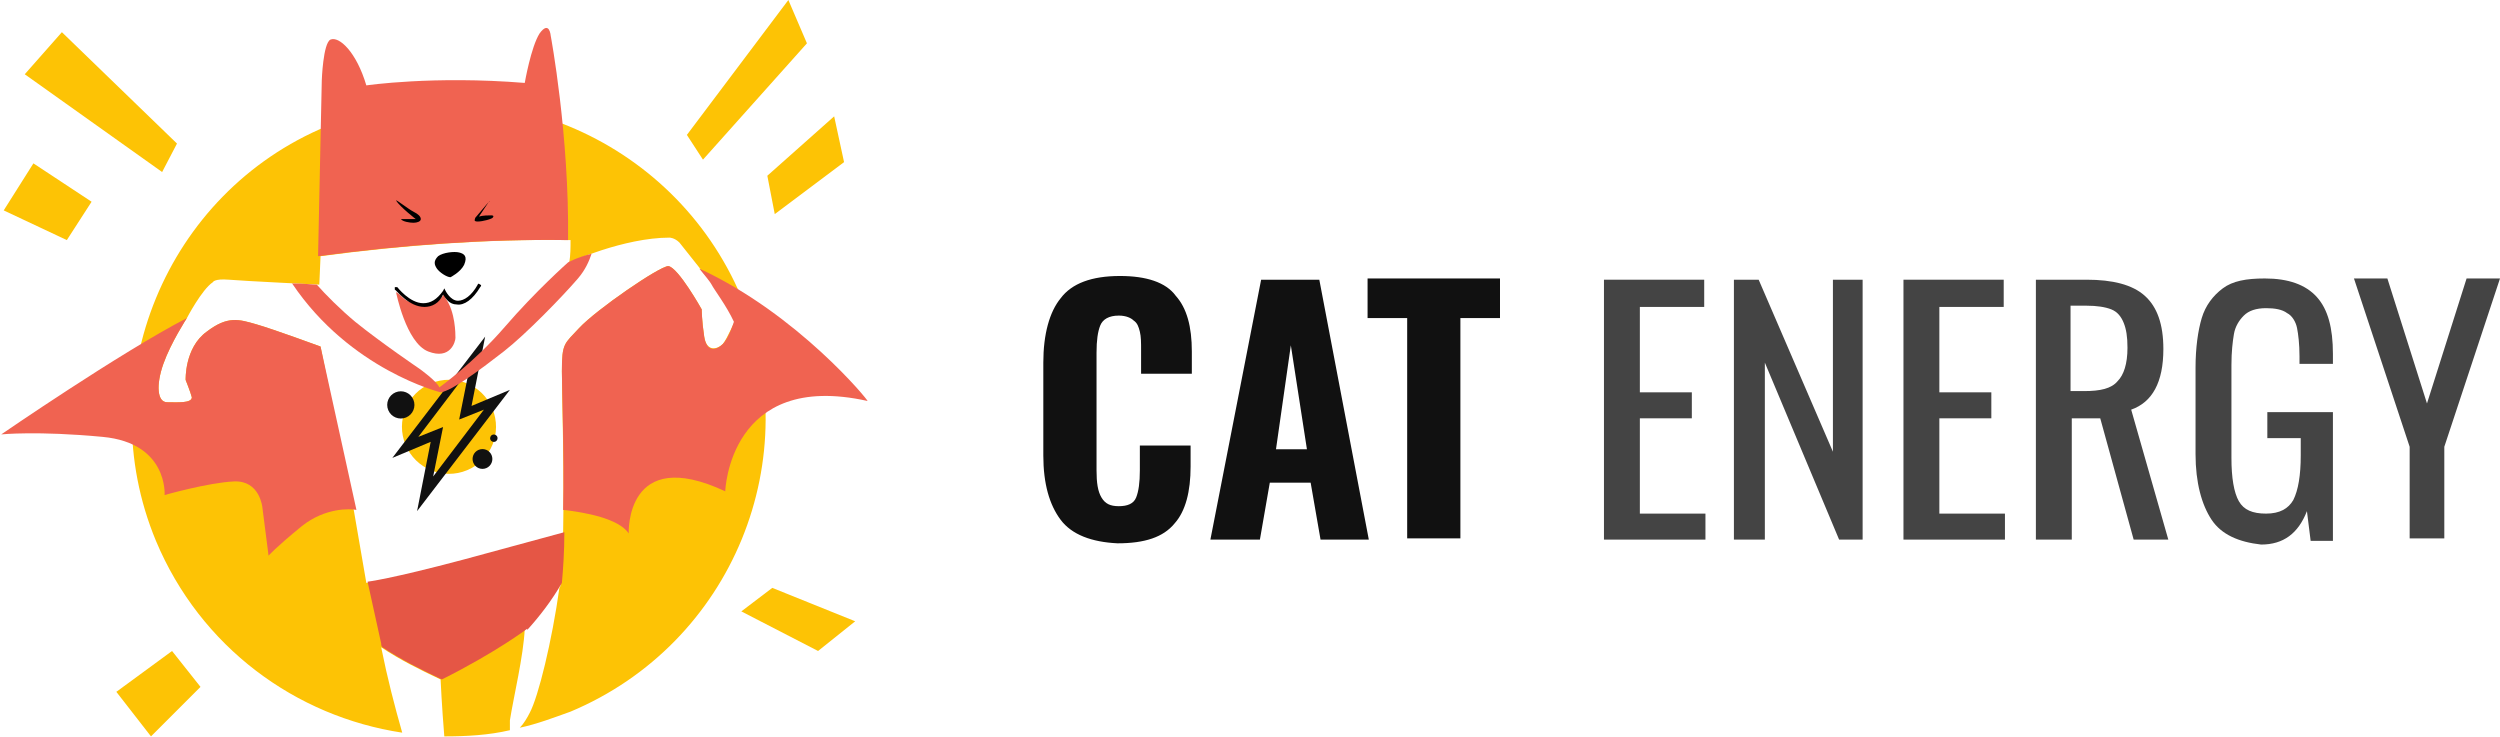
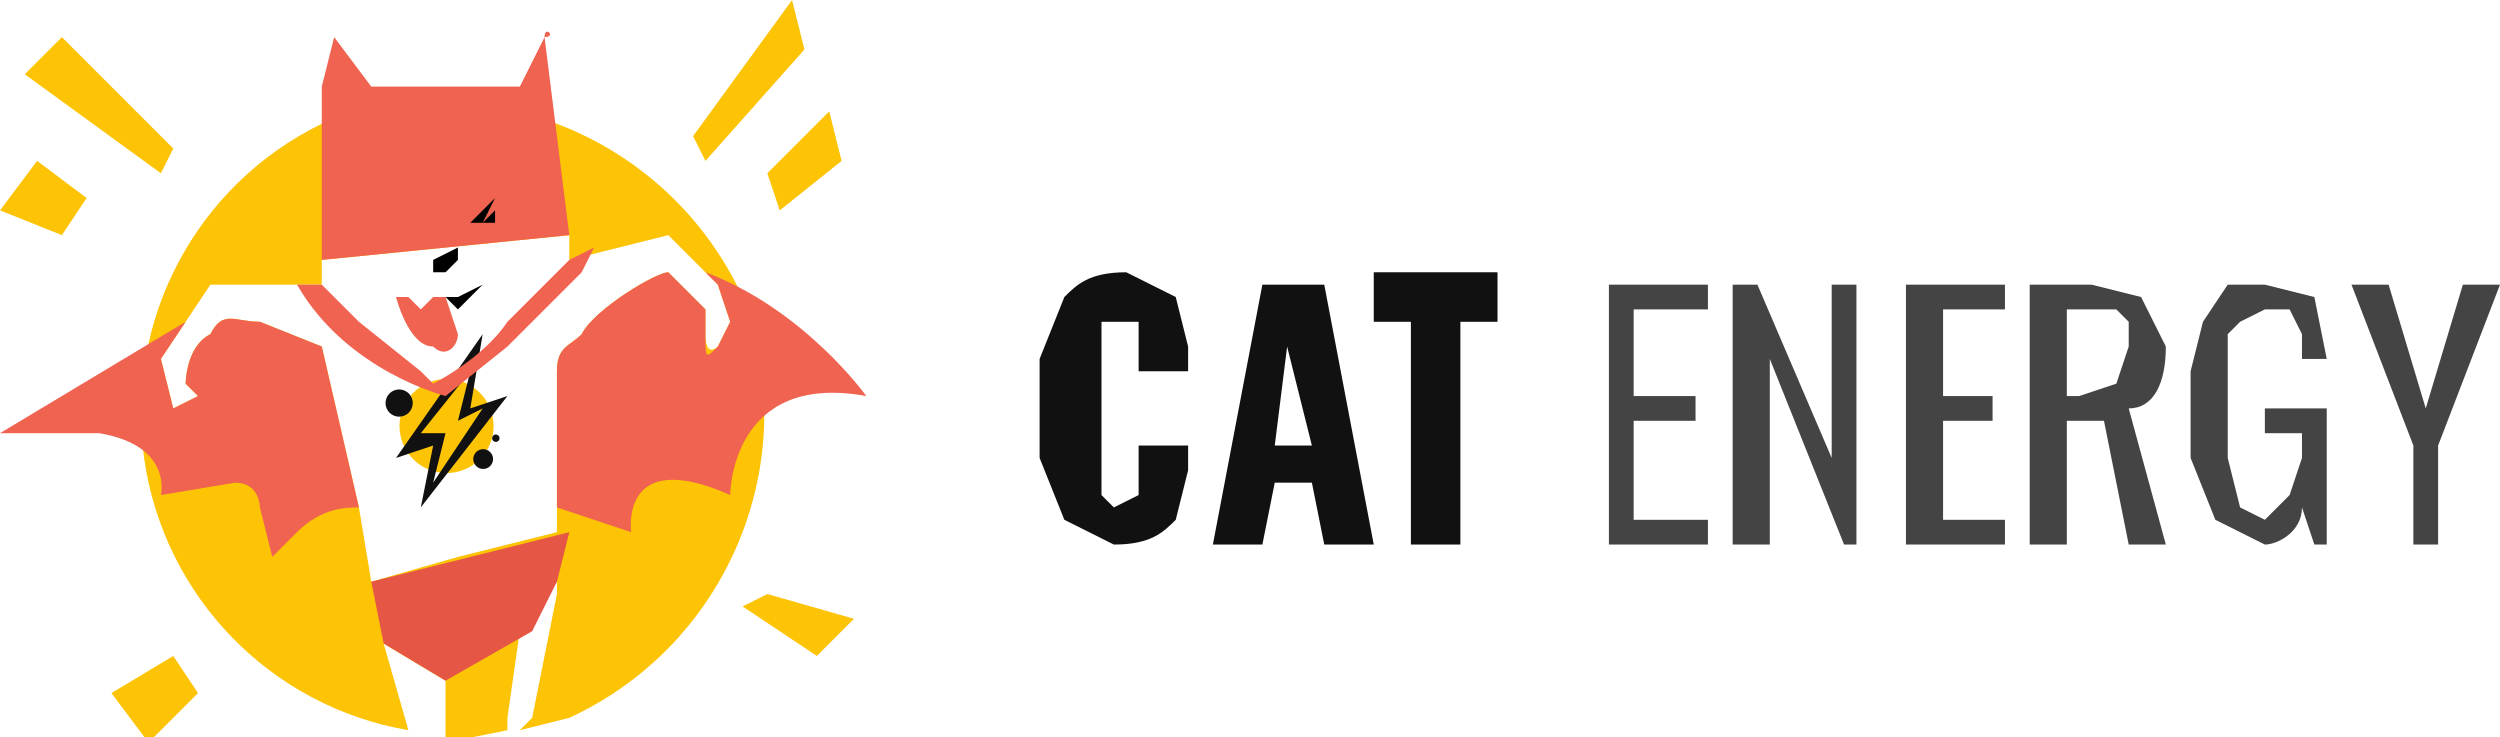
- <svg xmlns="http://www.w3.org/2000/svg" version="1.1" id="Layer_1" x="0px" y="0px" viewBox="0 0 202 59.5" style="enable-background:new 0 0 202 59.5;" xml:space="preserve">
-   <style type="text/css">
-     .st0 {
-       fill: #FDC305;
-     }
-     .st1 {
-       fill: #F06351;
-     }
-     .st2 {
-       fill: #E55645;
-     }
-     .st3 {
-       fill: #111111;
-     }
-     .st4 {
-       fill: #444444;
-     }
-   </style>
-   <path class="st0" d="M59.9,24c-5.5-13-20.5-19.2-33.5-13.8S7.2,30.7,12.6,43.7c3.6,8.6,11.3,14.2,19.9,15.5   c-0.6-2.1-1.2-4.4-1.7-6.9c1.5,1,3.1,1.8,4.8,2.6c0,0,0,0,0,0c0,0,0.1,2.2,0.3,4.6c1.8,0,3.6-0.1,5.3-0.5c0-0.2,0-0.4,0-0.8   c0.3-1.9,1.1-5.2,1.2-7.4c1.1-1.1,2.1-2.3,2.9-3.7c0,0,0,0,0,0c0,0.1,0,0.3-0.1,0.4c-0.6,4.3-1.7,8.8-2.4,10.1   c-0.2,0.4-0.5,0.9-0.8,1.2c1.4-0.3,2.7-0.8,4.1-1.3C59.2,52,65.3,37,59.9,24z M58.4,27.8c-0.4,0.4-1.3,0.7-1.5-0.6S56.7,25,56.7,25   s-1.9-3.4-2.7-3.5c-0.7,0-5.8,3.5-7.2,5c-1.2,1.3-1.4,1.2-1.4,3.5c0,1.7,0.2,8.2,0.1,13.1v0v0c0,0-2.2,0.6-8.1,2.2   c-6,1.6-7.8,1.8-7.8,1.8l-1-5.8c0,0,0,0,0,0c0,0,0,0,0,0c0,0,0,0,0,0c0,0,0,0,0,0c0,0,0,0,0,0c0,0,0,0,0,0L25.9,28   c0,0-3.8-1.4-5.2-1.8c-1.4-0.4-2.3-0.7-4,0.6c-1.8,1.3-1.7,3.9-1.7,3.9s0.4,1,0.5,1.4c0,0.5-1.2,0.4-2,0.4s-0.9-1.4-0.3-3.1   c0.6-1.7,1.9-3.7,1.9-3.7s1.2-2.3,2.1-2.9c0,0,0.1-0.3,1.3-0.2c1.1,0.1,7.3,0.4,7.3,0.4l0.1-2.3c6.7-0.9,13.5-1.4,20.2-1.3   c0,0.6,0,1.2-0.1,1.8c0,0,4.4-2,8.1-2c0,0,0.4,0,0.8,0.4c0.3,0.4,2.4,3,2.7,3.4c0.2,0.4,1.2,1.7,1.8,3C59.3,26,58.8,27.3,58.4,27.8z   " />
-   <path class="st1" d="M56.5,21.7c0.5,0.6,0.9,1.1,1,1.3c0.2,0.4,1.2,1.7,1.8,3c0,0-0.4,1.3-0.9,1.8s-1.3,0.7-1.5-0.6S56.7,25,56.7,25   s-1.9-3.4-2.7-3.5c-0.7,0-5.8,3.5-7.2,5c-1.2,1.3-1.4,1.2-1.4,3.5c0,1.5,0.2,6.6,0.1,11.2c1.8,0.2,4.5,0.7,5.3,1.9   c0,0-0.3-7.2,7.8-3.4c0,0,0.3-9.8,11.5-7.3C70.2,32.4,64.5,25.4,56.5,21.7z" />
-   <path class="st1" d="M45.9,19.4c0.1-8.5-1.4-16.5-1.4-16.5s-0.1-1.3-0.9-0.2c-0.7,1.1-1.2,4-1.2,4C35,6.1,29.6,6.9,29.6,6.9   c-0.8-2.7-2.2-4-2.9-3.7C26.1,3.5,26,6.5,26,6.5l-0.3,14.2C32.4,19.8,39.2,19.3,45.9,19.4z" />
-   <path class="st2" d="M45.4,47.1c0.1-1.1,0.2-2.5,0.2-4.1c0,0-2.2,0.6-8.1,2.2c-6,1.6-7.8,1.8-7.8,1.8l1.1,5c0,0.1,0,0.2,0.1,0.3   c1.5,1,3.1,1.8,4.8,2.6c4.4-2.2,6.9-4.1,6.9-4.1c0,0,0,0,0,0.1C43.6,49.8,44.6,48.5,45.4,47.1z" />
-   <path d="M32,16.2c0-0.1,1,0.7,1.4,0.9c0.4,0.2,0.6,0.4,0.6,0.6c0,0.2-0.3,0.3-0.6,0.3s-0.9-0.1-1-0.3c0,0,0.6,0,0.9,0h0.3   C33.7,17.8,32.3,16.7,32,16.2z" />
-   <path d="M39.5,16.3c0,0-1.1,1.3-1.1,1.3c0,0.1-0.2,0.3,0.2,0.3c0.4,0,1.1-0.2,1.2-0.3c0.1-0.1,0.1-0.2-0.1-0.2c-0.2,0-0.7,0-1,0.1   L39.5,16.3C39.6,16.3,39.6,16.2,39.5,16.3z" />
-   <path d="M36.4,22.4c0,0,0.8-0.4,1.1-1c0.3-0.7,0-0.9-0.4-1s-1.3,0-1.7,0.3c-0.4,0.4-0.3,0.7-0.1,1C35.5,22,36.1,22.4,36.4,22.4z" />
-   <path class="st1" d="M35.9,23.7c0,0-0.2,0.4-0.5,0.6c-0.2,0.2-0.6,0.4-1,0.4c-0.6,0-1.1-0.2-1.5-0.4c-0.2-0.1-0.4-0.3-0.5-0.4   c-0.2-0.2-0.4-0.3-0.4-0.3s0.8,4.1,2.6,4.8c1.8,0.7,2.2-0.8,2.2-1.1c0-0.3,0-2.1-0.8-3.2C36.1,23.6,36,23.8,35.9,23.7z" />
-   <g>
-     <path d="M34.3,24.8C34.3,24.8,34.3,24.8,34.3,24.8c-1.3,0-2.3-1.4-2.4-1.4c0-0.1,0-0.2,0-0.2c0.1,0,0.2,0,0.2,0c0,0,1,1.3,2.1,1.3     c0,0,0,0,0,0c0.6,0,1.1-0.3,1.6-1l0.1-0.2l0.1,0.2c0,0,0.4,0.8,1,0.8c0.5,0,1.1-0.4,1.6-1.3c0-0.1,0.1-0.1,0.2,0     c0.1,0,0.1,0.1,0,0.2c-0.6,1-1.3,1.5-1.9,1.4c-0.6,0-0.9-0.5-1.1-0.8C35.5,24.5,34.9,24.8,34.3,24.8z" />
-   </g>
-   <ellipse transform="matrix(0.9227 -0.3855 0.3855 0.9227 -10.5155 16.6462)" class="st0" cx="36.3" cy="34.5" rx="3.8" ry="3.8" />
-   <path class="st3" d="M41.2,31.5l-3.1,1.3l1.1-5.6l-7.5,9.8l3.1-1.3l-1.1,5.6L41.2,31.5z M33.8,35.3l4.1-5.4l-0.8,4l2-0.8L35,38.5   l0.8-4L33.8,35.3z" />
-   <ellipse transform="matrix(0.9227 -0.3855 0.3855 0.9227 -10.1149 15.0347)" class="st3" cx="32.4" cy="32.7" rx="1.1" ry="1.1" />
-   <ellipse transform="matrix(0.9227 -0.3855 0.3855 0.9227 -11.304 17.8881)" class="st3" cx="39" cy="37.1" rx="0.8" ry="0.8" />
-   <ellipse transform="matrix(0.9227 -0.3855 0.3855 0.9227 -10.5603 18.1253)" class="st3" cx="39.9" cy="35.4" rx="0.3" ry="0.3" />
-   <path class="st1" d="M45.9,21.2c0,0-2.6,2.3-5.1,5.2s-5.3,4.9-5.3,4.9c-0.2-0.5-1.6-1.5-1.6-1.5s-3.1-2.1-5.2-3.8   c-1.2-1-2.4-2.2-3.1-3c-0.3,0-1.1-0.1-2-0.1c4.7,7,12,8.8,12,8.8c0.9-0.1,3.3-1.9,5.1-3.3c1.8-1.4,4.8-4.5,6-5.9   c0.6-0.7,0.9-1.4,1.1-2C46.6,20.8,45.9,21.2,45.9,21.2z" />
-   <polygon class="st0" points="65.2,3.5 56.8,12.9 55.5,10.9 63.7,0 " />
-   <polygon class="st0" points="62.6,17.3 68.2,13.1 67.4,9.4 62,14.2 " />
-   <polygon class="st0" points="59.9,49.4 66.1,52.6 69.1,50.2 62.4,47.5 " />
-   <polygon class="st0" points="2,6 5,2.6 14.3,11.6 13.1,13.9 " />
-   <polygon class="st0" points="7.4,16.3 2.7,13.2 0.3,17 5.4,19.4 " />
-   <polygon class="st0" points="13.9,52.6 9.4,55.9 12.2,59.5 16.2,55.5 " />
-   <path class="st1" d="M25.9,28c0,0-3.8-1.4-5.2-1.8c-1.4-0.4-2.3-0.7-4,0.6c-1.8,1.3-1.7,3.9-1.7,3.9s0.4,1,0.5,1.4   c0,0.5-1.2,0.4-2,0.4s-0.9-1.4-0.3-3.1c0.6-1.7,1.9-3.7,1.9-3.7c-5.4,2.8-15,9.4-15,9.4s2.9-0.3,8.2,0.2c5.3,0.5,5,4.7,5,4.7   s3.5-1,5.6-1.1c2.1-0.1,2.3,2.1,2.3,2.1l0.5,3.9c0,0,0.5-0.6,2.7-2.4c1.9-1.5,3.9-1.4,4.4-1.3c0,0,0,0,0,0L25.9,28z" />
-   <g>
-     <path class="st3" d="M85.7,42c-0.9-1.2-1.4-2.9-1.4-5.2v-7.5c0-2.3,0.5-4.1,1.4-5.2c0.9-1.2,2.5-1.8,4.8-1.8c2.1,0,3.7,0.5,4.5,1.6     c0.9,1,1.3,2.5,1.3,4.5v1.8h-4.1v-1.9c0-0.6,0-1.1-0.1-1.5c-0.1-0.4-0.2-0.7-0.5-0.9c-0.2-0.2-0.6-0.4-1.2-0.4     c-0.8,0-1.3,0.3-1.5,0.8c-0.2,0.5-0.3,1.2-0.3,2.2v9.5c0,1,0.1,1.7,0.4,2.2c0.3,0.5,0.7,0.7,1.4,0.7c0.7,0,1.2-0.2,1.4-0.7     c0.2-0.5,0.3-1.2,0.3-2.2v-2h4.1v1.7c0,2-0.4,3.6-1.3,4.6c-0.9,1.1-2.4,1.6-4.6,1.6C88.2,43.8,86.6,43.2,85.7,42z" />
-     <path class="st3" d="M101.9,22.6h4.7l4,21h-3.9l-0.8-4.6h-3.3l-0.8,4.6h-4L101.9,22.6z M105.6,36.3l-1.3-8.4l-1.2,8.4H105.6z" />
-     <path class="st3" d="M113.7,25.7h-3.2v-3.2h10.7v3.2H118v17.8h-4.3V25.7z" />
-     <path class="st4" d="M129.6,22.6h8.1v2.2h-5.2v6.9h4.2v2.1h-4.2v7.7h5.3v2.1h-8.2V22.6z" />
-     <path class="st4" d="M140.1,22.6h2l6,13.9V22.6h2.4v21h-1.9l-6-14.3v14.3h-2.5V22.6z" />
-     <path class="st4" d="M153.8,22.6h8.1v2.2h-5.2v6.9h4.2v2.1h-4.2v7.7h5.3v2.1h-8.2V22.6z" />
-     <path class="st4" d="M164.4,22.6h4.2c2.1,0,3.7,0.4,4.7,1.3c1,0.9,1.5,2.3,1.5,4.3c0,2.7-0.9,4.3-2.6,4.9l3,10.5h-2.8l-2.7-9.8     h-2.3v9.8h-2.9V22.6z M168.4,31.6c1.3,0,2.2-0.2,2.7-0.8c0.5-0.5,0.8-1.4,0.8-2.7c0-0.9-0.1-1.5-0.3-2c-0.2-0.5-0.5-0.9-1-1.1     c-0.5-0.2-1.2-0.3-2-0.3h-1.3v6.9H168.4z" />
-     <path class="st4" d="M178.7,42c-0.8-1.2-1.3-3-1.3-5.3v-7c0-1.6,0.2-3,0.5-4c0.3-1,0.9-1.8,1.7-2.4c0.8-0.6,1.9-0.8,3.4-0.8     c1.9,0,3.3,0.5,4.2,1.5c0.9,1,1.3,2.5,1.3,4.6v0.8h-2.7v-0.6c0-1-0.1-1.8-0.2-2.3c-0.1-0.5-0.4-1-0.8-1.2c-0.4-0.3-1-0.4-1.7-0.4     c-0.8,0-1.4,0.2-1.8,0.6c-0.4,0.4-0.7,0.9-0.8,1.5c-0.1,0.6-0.2,1.4-0.2,2.5V37c0,1.6,0.2,2.8,0.6,3.5c0.4,0.7,1.1,1,2.2,1     c1.1,0,1.8-0.4,2.2-1.1c0.4-0.8,0.6-2,0.6-3.6v-1.4h-2.7v-2.1h5.3v10.4h-1.8l-0.3-2.4c-0.7,1.8-1.9,2.7-3.7,2.7     C180.9,43.8,179.5,43.2,178.7,42z" />
-     <path class="st4" d="M194.7,36.1l-4.5-13.6h2.7l3.2,10.1l3.2-10.1h2.7l-4.5,13.6v7.4h-2.8V36.1z" />
-   </g>
+ <svg xmlns="http://www.w3.org/2000/svg" version="1.1" id="Layer_1" x="0" y="0" viewBox="0 0 202 59.5" xml:space="preserve">
+   <style>.st0{fill:#fdc305}.st1{fill:#f06351}.st3{fill:#111}.st4{fill:#444}</style>
+   <path class="st0" d="M60 24C54 11 39 5 26 10a26 26 0 007 49l-2-7 5 3v5l5-1v-1l1-7 3-4v1l-2 10-1 1 4-1c13-6 19-21 14-34zm-2 4s-1 1-1-1v-2l-3-3c-1 0-6 3-7 5-1 1-2 1-2 3v13l-8 2-7 2-1-6-3-13-5-2c-2 0-3-1-4 1-2 1-2 4-2 4l1 1-2 1-1-4 2-3 2-3h9v-2l20-2v2l8-2 1 1 3 3 1 3-1 2z" />
+   <path class="st1" d="M57 22l1 1 1 3-1 2c-1 1-1 1-1-1v-2l-3-3c-1 0-6 3-7 5-1 1-2 1-2 3v11l6 2s-1-7 8-3c0 0 0-10 11-8 0 0-5-7-13-10zM46 19L44 3c1 0 0-1 0 0l-2 4H30l-3-4-1 4v14l20-2z" />
+   <path d="M45 47l1-4-8 2-8 2 1 5 5 3 7-4 2-4z" fill="#e55645" />
+   <path d="M32 16l1 1 1 1h-2 2l-2-2zM40 16l-2 2h2v-1l-1 1 1-2zM36 22l1-1v-1l-2 1v1h1z" />
+   <path class="st1" d="M36 24h-1l-1 1-1-1h-1s1 4 3 4c1 1 2 0 2-1l-1-3z" />
+   <path d="M34 25l-2-2 2 2 2-1v-1 1h1l2-1-2 2-1-1-2 1z" />
+   <circle transform="rotate(-23 36 35)" class="st0" cx="36.3" cy="34.5" r="3.8" />
+   <path class="st3" d="M41 32l-3 1 1-6-7 10 3-1-1 5 7-9zm-7 3l4-5-1 4 2-1-4 6 1-4h-2z" />
+   <circle transform="rotate(-23 32 33)" class="st3" cx="32.4" cy="32.7" r="1.1" />
+   <circle transform="rotate(-23 39 37)" class="st3" cx="39" cy="37.1" r=".8" />
+   <circle transform="rotate(-23 40 35)" class="st3" cx="39.9" cy="35.4" r=".3" />
+   <path class="st1" d="M46 21l-5 5c-2 3-6 5-6 5l-1-1-5-4-3-3h-2c4 7 12 9 12 9l5-4 6-6 1-2-2 1z" />
+   <path class="st0" d="M65 4l-8 9-1-2 8-11zM63 17l5-4-1-4-5 5zM60 49l6 4 3-3-7-2zM2 6l3-3 9 9-1 2zM7 16l-4-3-3 4 5 2zM14 53l-5 3 3 4 4-4z" />
+   <path class="st1" d="M26 28l-5-2c-2 0-3-1-4 1-2 1-2 4-2 4l1 1-2 1-1-4 2-3-15 9h8c6 1 5 5 5 5l6-1c2 0 2 2 2 2l1 4 2-2c2-2 4-2 5-2l-3-13z" />
+   <path class="st3" d="M86 42l-2-5v-8l2-5c1-1 2-2 5-2l4 2 1 4v2h-4v-2-1-1h-2-1v14l1 1 2-1v-4h4v2l-1 4c-1 1-2 2-5 2l-4-2zM102 23h5l4 21h-4l-1-5h-3l-1 5h-4l4-21zm4 13l-2-8-1 8h3zM114 26h-3v-4h10v4h-3v18h-4V26z" />
+   <path class="st4" d="M130 23h8v2h-6v7h5v2h-5v8h6v2h-8V23zM140 23h2l6 14V23h2v21h-1l-6-15v15h-3V23zM154 23h8v2h-5v7h4v2h-4v8h5v2h-8V23zM164 23h5l4 1 2 4c0 3-1 5-3 5l3 11h-3l-2-10h-3v10h-3V23zm4 9l3-1 1-3v-2l-1-1h-4v7h1zM179 42l-2-5v-7l1-4 2-3h3l4 1 1 5h-2v-2l-1-2h-2l-2 1-1 1v10l1 4 2 1 2-2 1-3v-2h-3v-2h5v11h-1l-1-3c0 2-2 3-3 3l-4-2zM195 36l-5-13h3l3 10 3-10h3l-5 13v8h-2v-8z" />
</svg>
